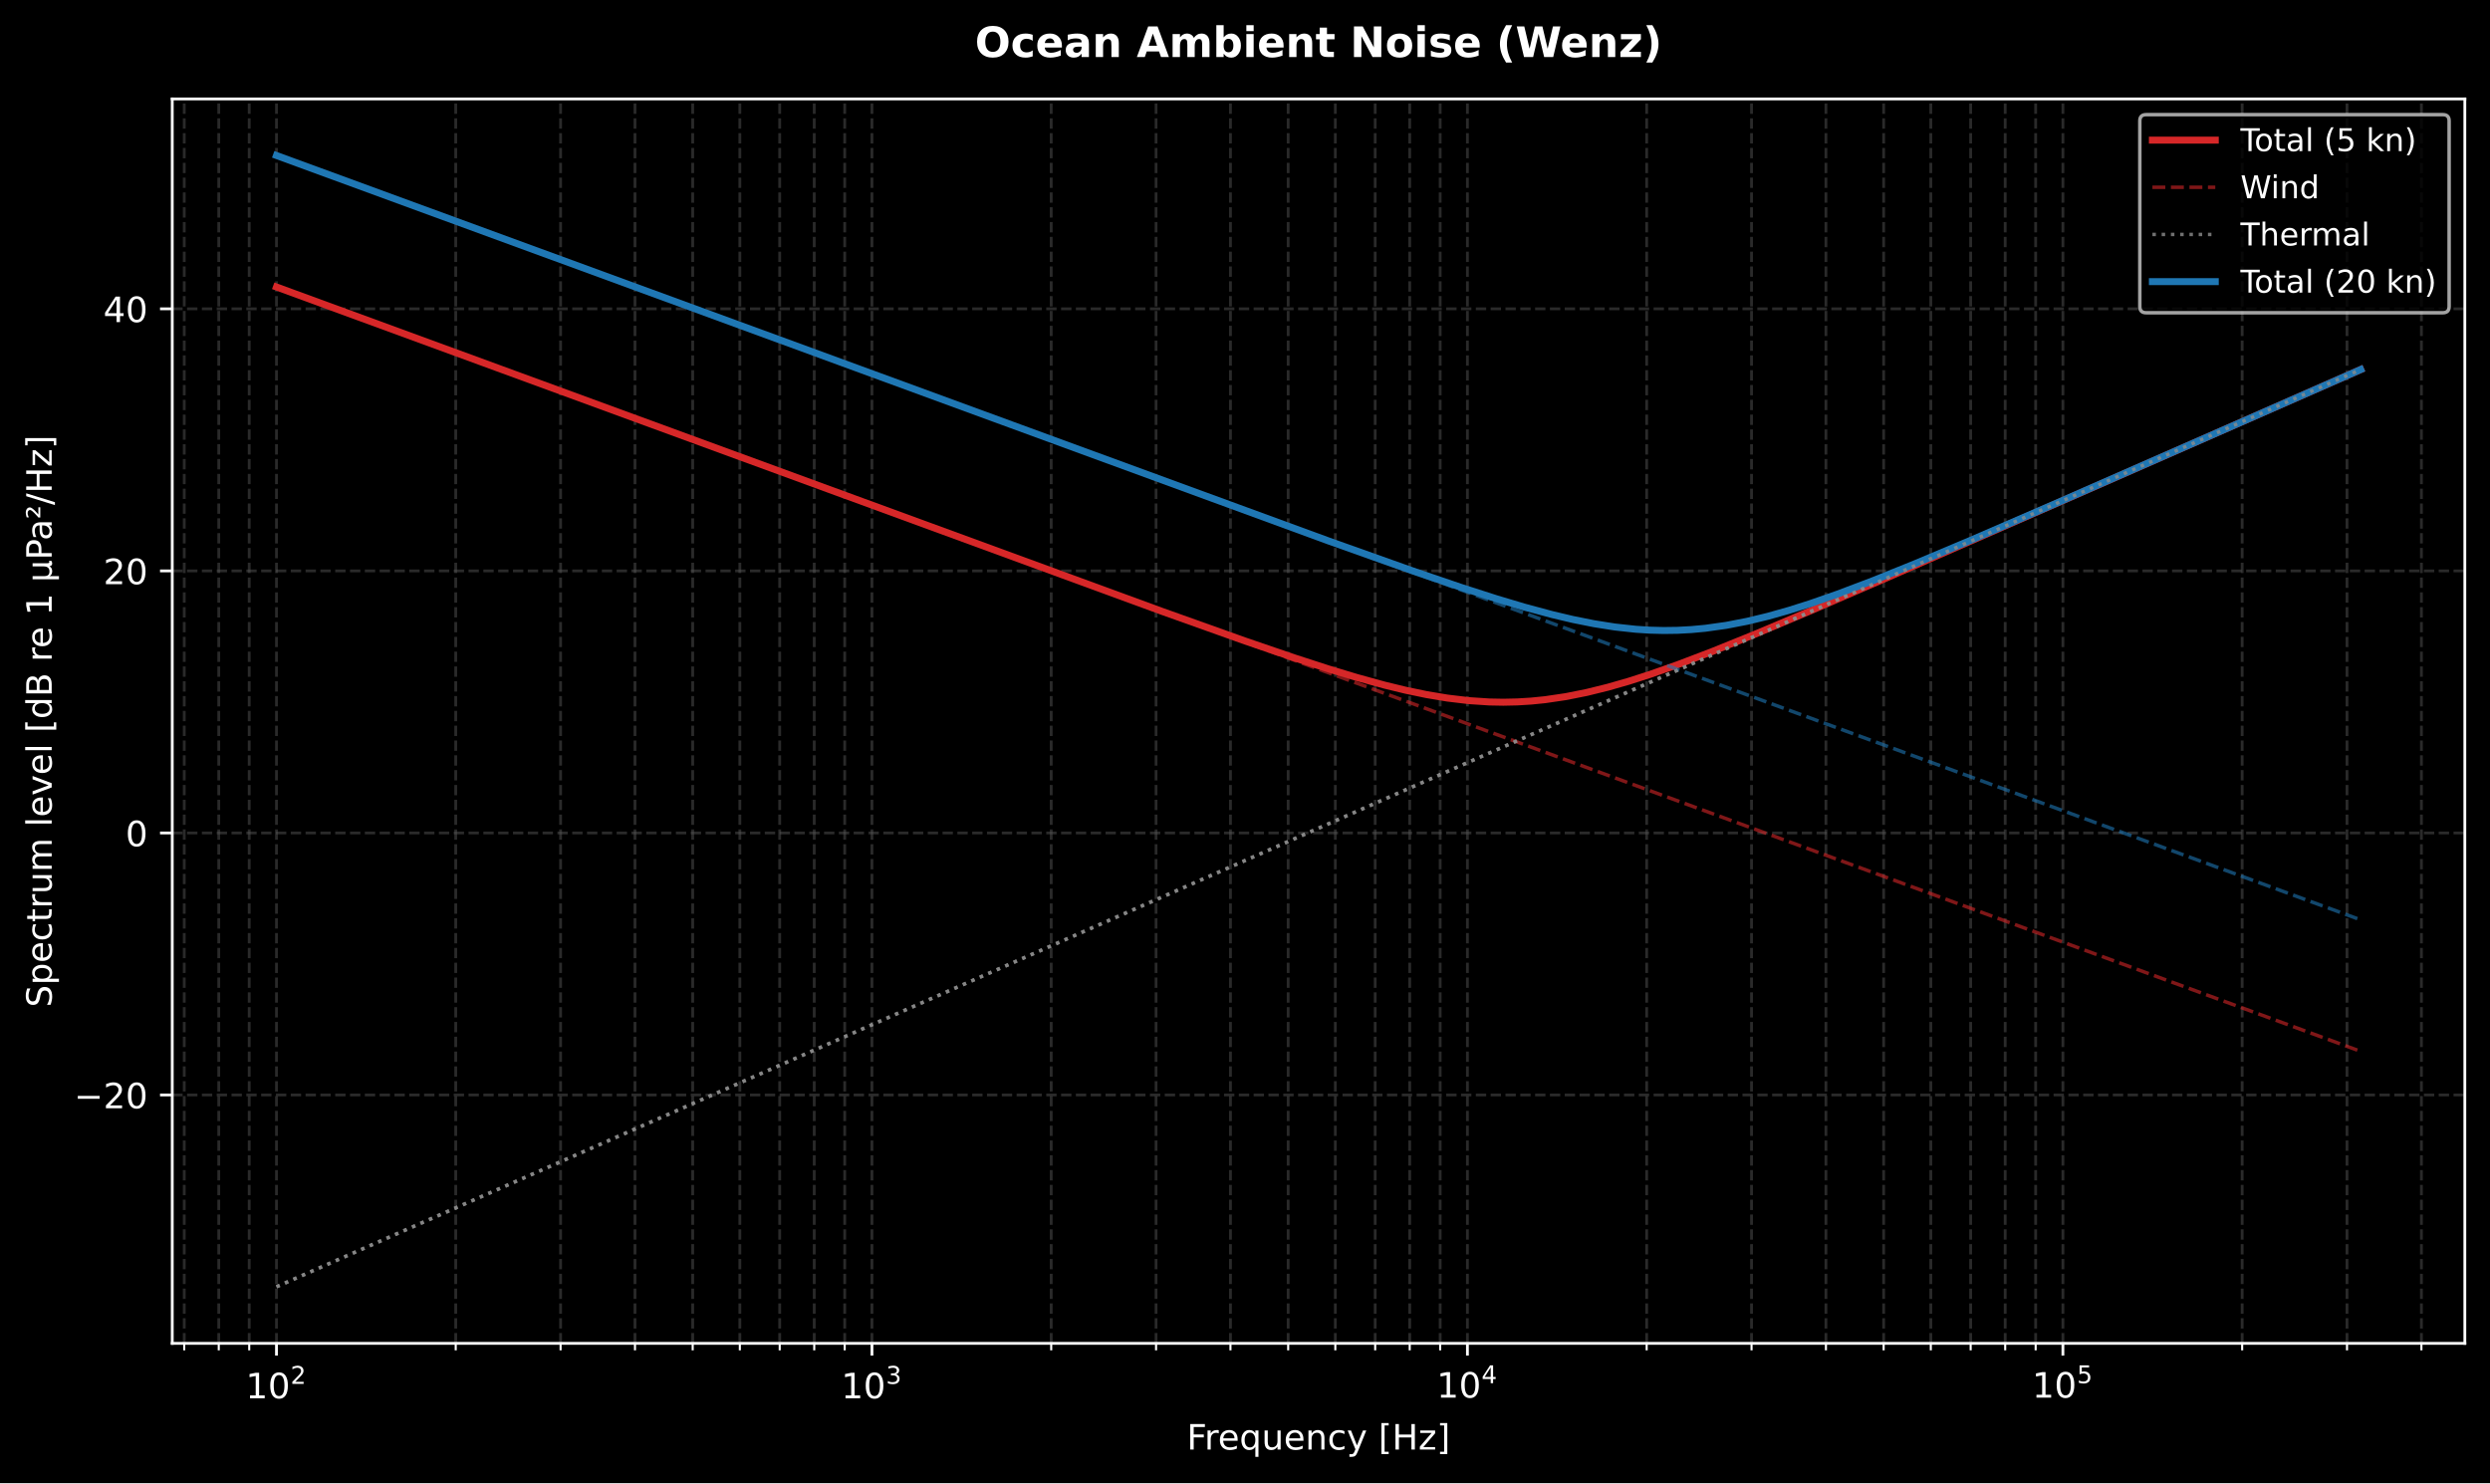
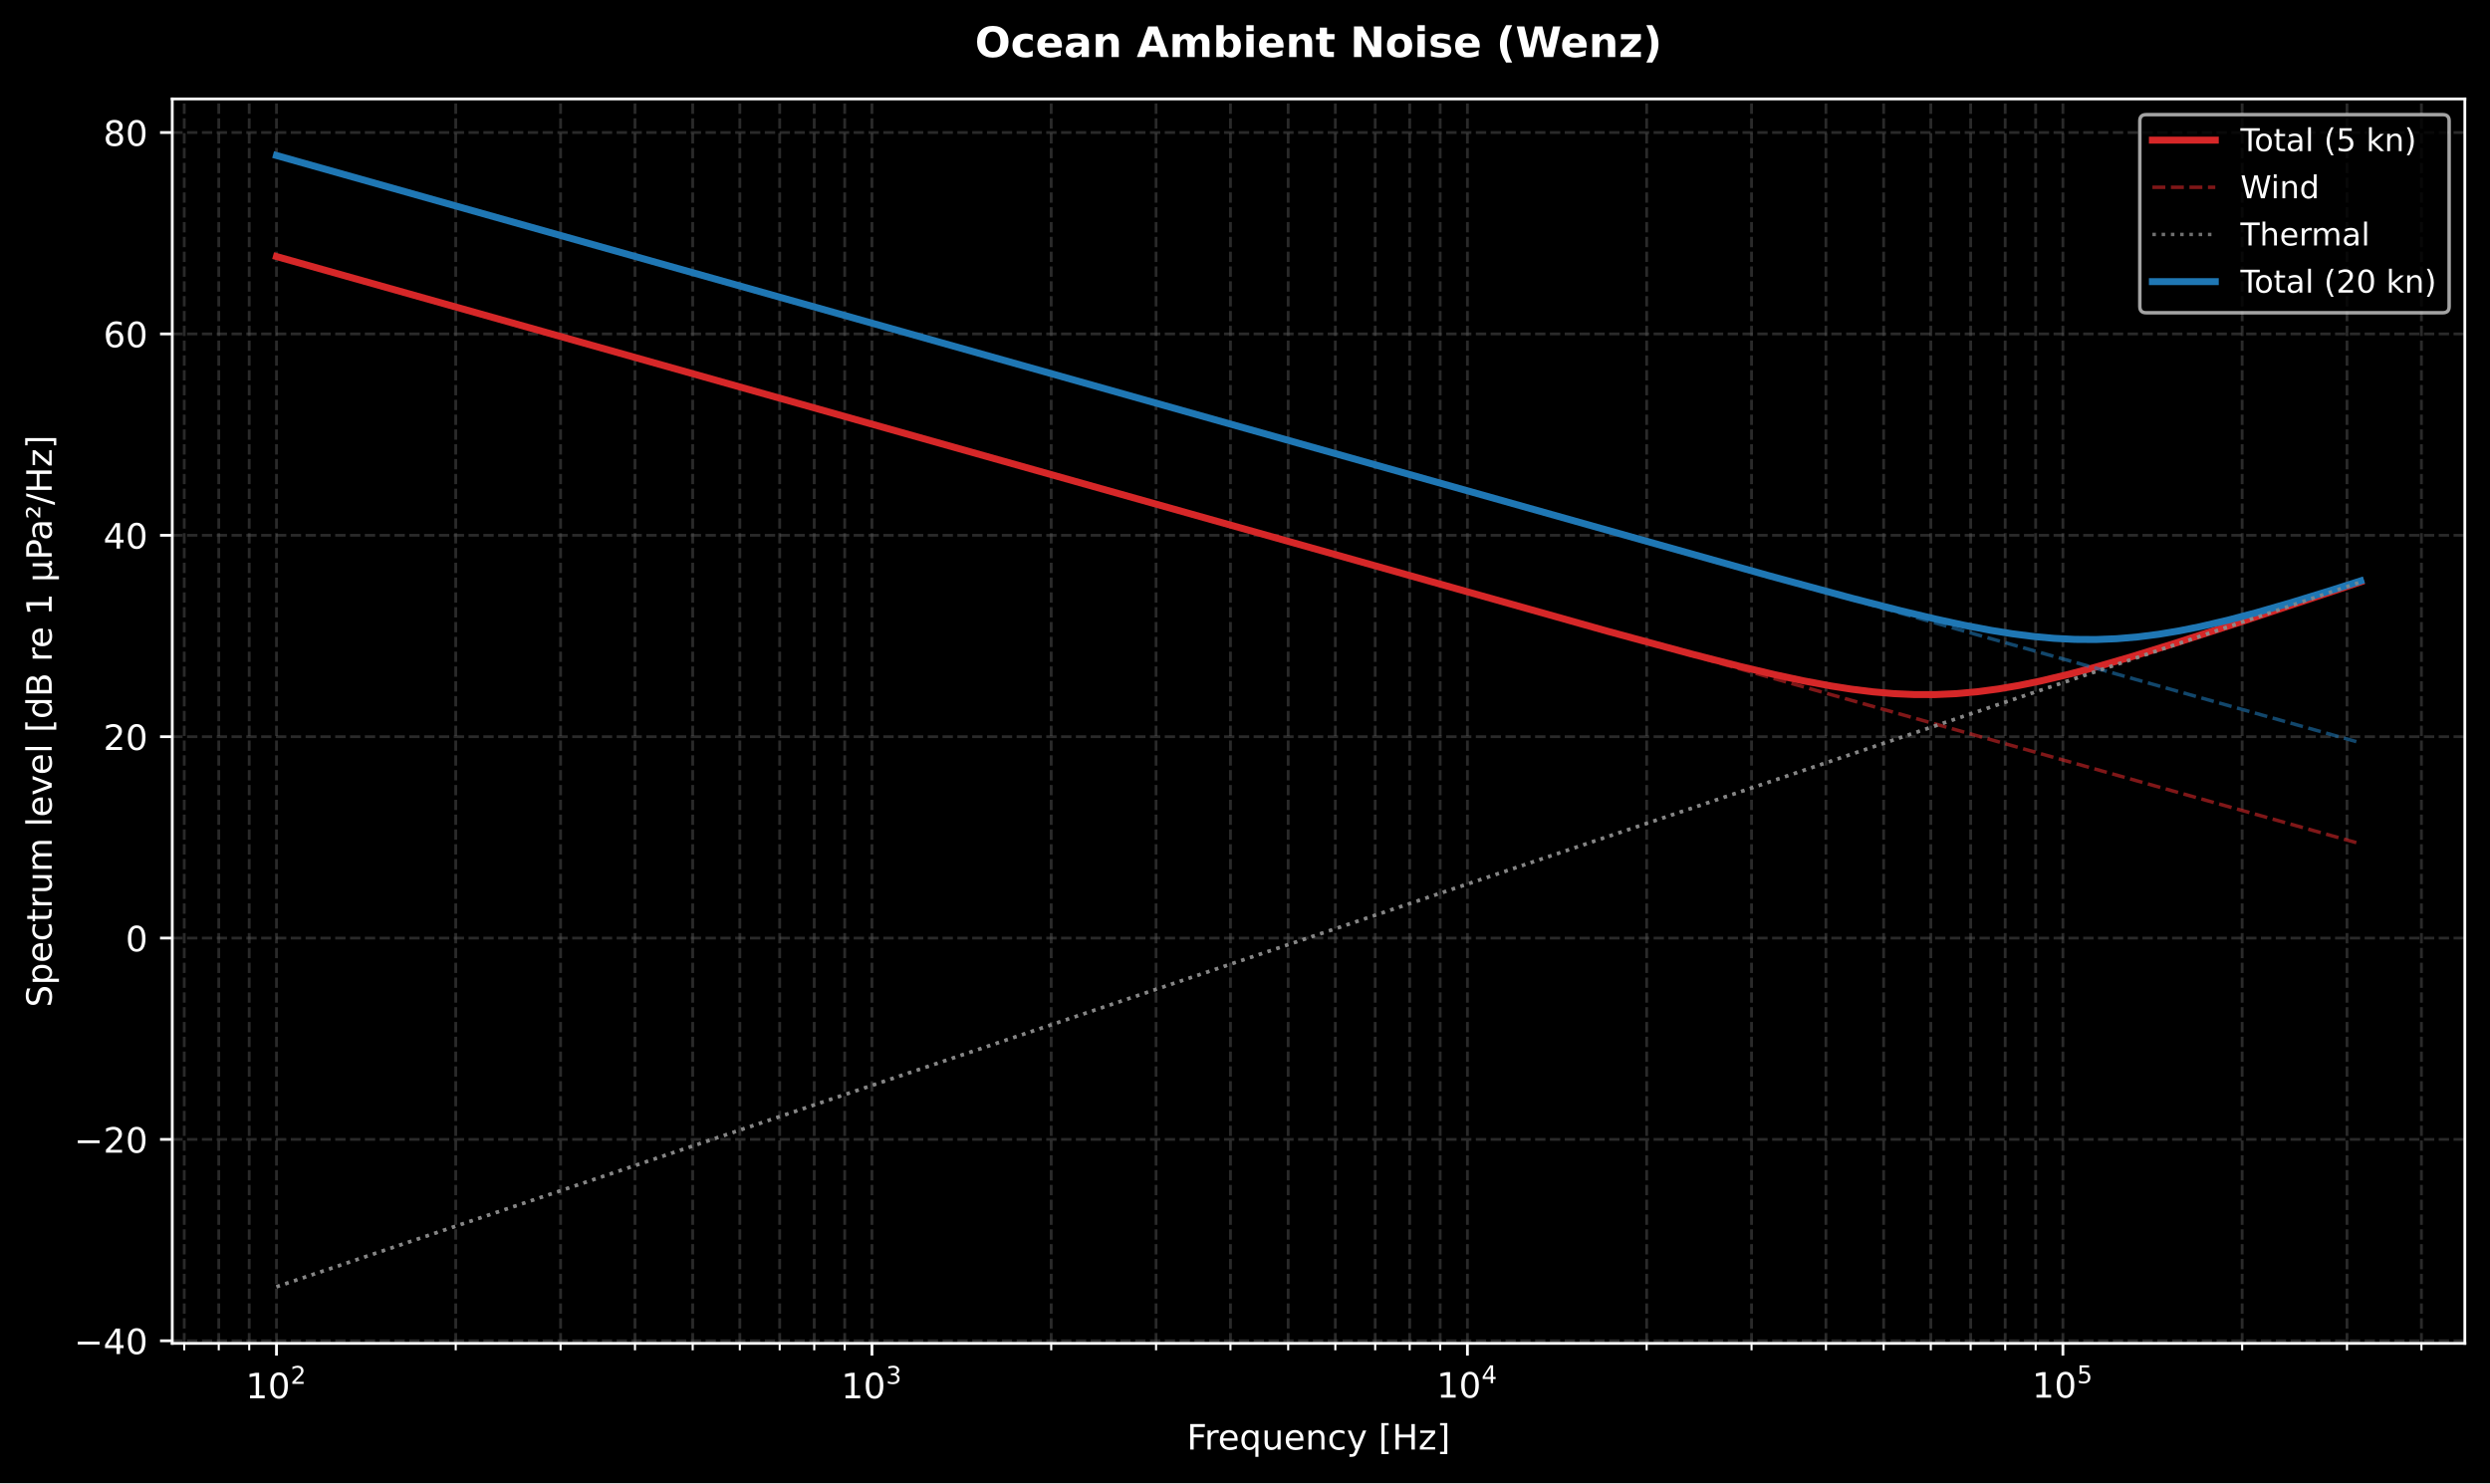
<svg xmlns="http://www.w3.org/2000/svg" xmlns:xlink="http://www.w3.org/1999/xlink" width="712.703pt" height="424.517pt" viewBox="0 0 712.703 424.517" version="1.1">
  <defs>
    <style type="text/css">*{stroke-linejoin: round; stroke-linecap: butt}</style>
  </defs>
  <g id="figure_1">
    <g id="patch_1">
      <path d="M 0 424.517  L 712.703 424.517  L 712.703 0  L 0 0  z " />
    </g>
    <g id="axes_1">
      <g id="patch_2">
        <path d="M 49.305 384.513  L 705.503 384.513  L 705.503 28.318  L 49.305 28.318  z " />
      </g>
      <g id="matplotlib.axis_1">
        <g id="xtick_1">
          <g id="line2d_1">
            <path d="M 79.133 384.513  L 79.133 28.318  " clip-path="url(#p67a39b781a)" style="fill: none; stroke-dasharray: 2.96,1.28; stroke-dashoffset: 0; stroke: #555555; stroke-opacity: 0.5; stroke-width: 0.8" />
          </g>
          <g id="line2d_2">
            <defs>
              <path id="m8d14ee1197" d="M 0 0  L 0 3.5  " style="stroke: #ffffff; stroke-width: 0.8" />
            </defs>
            <g>
              <use xlink:href="#m8d14ee1197" x="79.133" y="384.513" style="fill: #ffffff; stroke: #ffffff; stroke-width: 0.8" />
            </g>
          </g>
          <g id="text_1">
            <g style="fill: #ffffff" transform="translate(70.33263 400.9134)">
              <text>
                <tspan x="0" y="-0.675" style="font-size: 10px; font-family: 'DejaVu Sans'; fill: #ffffff">1</tspan>
                <tspan x="6.362" y="-0.675" style="font-size: 10px; font-family: 'DejaVu Sans'; fill: #ffffff">0</tspan>
                <tspan x="12.82" y="-4.805" style="font-size: 7px; font-family: 'DejaVu Sans'; fill: #ffffff">2</tspan>
              </text>
            </g>
          </g>
        </g>
        <g id="xtick_2">
          <g id="line2d_3">
            <path d="M 249.574 384.513  L 249.574 28.318  " clip-path="url(#p67a39b781a)" style="fill: none; stroke-dasharray: 2.96,1.28; stroke-dashoffset: 0; stroke: #555555; stroke-opacity: 0.5; stroke-width: 0.8" />
          </g>
          <g id="line2d_4">
            <g>
              <use xlink:href="#m8d14ee1197" x="249.574" y="384.513" style="fill: #ffffff; stroke: #ffffff; stroke-width: 0.8" />
            </g>
          </g>
          <g id="text_2">
            <g style="fill: #ffffff" transform="translate(240.7736 400.9134)">
              <text>
                <tspan x="0" y="-0.675" style="font-size: 10px; font-family: 'DejaVu Sans'; fill: #ffffff">1</tspan>
                <tspan x="6.362" y="-0.675" style="font-size: 10px; font-family: 'DejaVu Sans'; fill: #ffffff">0</tspan>
                <tspan x="12.82" y="-4.805" style="font-size: 7px; font-family: 'DejaVu Sans'; fill: #ffffff">3</tspan>
              </text>
            </g>
          </g>
        </g>
        <g id="xtick_3">
          <g id="line2d_5">
            <path d="M 420.015 384.513  L 420.015 28.318  " clip-path="url(#p67a39b781a)" style="fill: none; stroke-dasharray: 2.96,1.28; stroke-dashoffset: 0; stroke: #555555; stroke-opacity: 0.5; stroke-width: 0.8" />
          </g>
          <g id="line2d_6">
            <g>
              <use xlink:href="#m8d14ee1197" x="420.015" y="384.513" style="fill: #ffffff; stroke: #ffffff; stroke-width: 0.8" />
            </g>
          </g>
          <g id="text_3">
            <g style="fill: #ffffff" transform="translate(411.2145 400.8134)">
              <text>
                <tspan x="0" y="-0.762" style="font-size: 10px; font-family: 'DejaVu Sans'; fill: #ffffff">1</tspan>
                <tspan x="6.362" y="-0.762" style="font-size: 10px; font-family: 'DejaVu Sans'; fill: #ffffff">0</tspan>
                <tspan x="12.82" y="-4.892" style="font-size: 7px; font-family: 'DejaVu Sans'; fill: #ffffff">4</tspan>
              </text>
            </g>
          </g>
        </g>
        <g id="xtick_4">
          <g id="line2d_7">
            <path d="M 590.455 384.513  L 590.455 28.318  " clip-path="url(#p67a39b781a)" style="fill: none; stroke-dasharray: 2.96,1.28; stroke-dashoffset: 0; stroke: #555555; stroke-opacity: 0.5; stroke-width: 0.8" />
          </g>
          <g id="line2d_8">
            <g>
              <use xlink:href="#m8d14ee1197" x="590.455" y="384.513" style="fill: #ffffff; stroke: #ffffff; stroke-width: 0.8" />
            </g>
          </g>
          <g id="text_4">
            <g style="fill: #ffffff" transform="translate(581.6555 400.8134)">
              <text>
                <tspan x="0" y="-0.762" style="font-size: 10px; font-family: 'DejaVu Sans'; fill: #ffffff">1</tspan>
                <tspan x="6.362" y="-0.762" style="font-size: 10px; font-family: 'DejaVu Sans'; fill: #ffffff">0</tspan>
                <tspan x="12.82" y="-4.892" style="font-size: 7px; font-family: 'DejaVu Sans'; fill: #ffffff">5</tspan>
              </text>
            </g>
          </g>
        </g>
        <g id="xtick_5">
          <g id="line2d_9">
            <path d="M 52.731 384.513  L 52.731 28.318  " clip-path="url(#p67a39b781a)" style="fill: none; stroke-dasharray: 2.96,1.28; stroke-dashoffset: 0; stroke: #555555; stroke-opacity: 0.5; stroke-width: 0.8" />
          </g>
          <g id="line2d_10">
            <defs>
              <path id="m1caa325441" d="M 0 0  L 0 2  " style="stroke: #ffffff; stroke-width: 0.6" />
            </defs>
            <g>
              <use xlink:href="#m1caa325441" x="52.731" y="384.513" style="fill: #ffffff; stroke: #ffffff; stroke-width: 0.6" />
            </g>
          </g>
        </g>
        <g id="xtick_6">
          <g id="line2d_11">
            <path d="M 62.615 384.513  L 62.615 28.318  " clip-path="url(#p67a39b781a)" style="fill: none; stroke-dasharray: 2.96,1.28; stroke-dashoffset: 0; stroke: #555555; stroke-opacity: 0.5; stroke-width: 0.8" />
          </g>
          <g id="line2d_12">
            <g>
              <use xlink:href="#m1caa325441" x="62.615" y="384.513" style="fill: #ffffff; stroke: #ffffff; stroke-width: 0.6" />
            </g>
          </g>
        </g>
        <g id="xtick_7">
          <g id="line2d_13">
            <path d="M 71.334 384.513  L 71.334 28.318  " clip-path="url(#p67a39b781a)" style="fill: none; stroke-dasharray: 2.96,1.28; stroke-dashoffset: 0; stroke: #555555; stroke-opacity: 0.5; stroke-width: 0.8" />
          </g>
          <g id="line2d_14">
            <g>
              <use xlink:href="#m1caa325441" x="71.334" y="384.513" style="fill: #ffffff; stroke: #ffffff; stroke-width: 0.6" />
            </g>
          </g>
        </g>
        <g id="xtick_8">
          <g id="line2d_15">
            <path d="M 130.44 384.513  L 130.44 28.318  " clip-path="url(#p67a39b781a)" style="fill: none; stroke-dasharray: 2.96,1.28; stroke-dashoffset: 0; stroke: #555555; stroke-opacity: 0.5; stroke-width: 0.8" />
          </g>
          <g id="line2d_16">
            <g>
              <use xlink:href="#m1caa325441" x="130.44" y="384.513" style="fill: #ffffff; stroke: #ffffff; stroke-width: 0.6" />
            </g>
          </g>
        </g>
        <g id="xtick_9">
          <g id="line2d_17">
            <path d="M 160.454 384.513  L 160.454 28.318  " clip-path="url(#p67a39b781a)" style="fill: none; stroke-dasharray: 2.96,1.28; stroke-dashoffset: 0; stroke: #555555; stroke-opacity: 0.5; stroke-width: 0.8" />
          </g>
          <g id="line2d_18">
            <g>
              <use xlink:href="#m1caa325441" x="160.454" y="384.513" style="fill: #ffffff; stroke: #ffffff; stroke-width: 0.6" />
            </g>
          </g>
        </g>
        <g id="xtick_10">
          <g id="line2d_19">
            <path d="M 181.748 384.513  L 181.748 28.318  " clip-path="url(#p67a39b781a)" style="fill: none; stroke-dasharray: 2.96,1.28; stroke-dashoffset: 0; stroke: #555555; stroke-opacity: 0.5; stroke-width: 0.8" />
          </g>
          <g id="line2d_20">
            <g>
              <use xlink:href="#m1caa325441" x="181.748" y="384.513" style="fill: #ffffff; stroke: #ffffff; stroke-width: 0.6" />
            </g>
          </g>
        </g>
        <g id="xtick_11">
          <g id="line2d_21">
            <path d="M 198.266 384.513  L 198.266 28.318  " clip-path="url(#p67a39b781a)" style="fill: none; stroke-dasharray: 2.96,1.28; stroke-dashoffset: 0; stroke: #555555; stroke-opacity: 0.5; stroke-width: 0.8" />
          </g>
          <g id="line2d_22">
            <g>
              <use xlink:href="#m1caa325441" x="198.266" y="384.513" style="fill: #ffffff; stroke: #ffffff; stroke-width: 0.6" />
            </g>
          </g>
        </g>
        <g id="xtick_12">
          <g id="line2d_23">
            <path d="M 211.761 384.513  L 211.761 28.318  " clip-path="url(#p67a39b781a)" style="fill: none; stroke-dasharray: 2.96,1.28; stroke-dashoffset: 0; stroke: #555555; stroke-opacity: 0.5; stroke-width: 0.8" />
          </g>
          <g id="line2d_24">
            <g>
              <use xlink:href="#m1caa325441" x="211.761" y="384.513" style="fill: #ffffff; stroke: #ffffff; stroke-width: 0.6" />
            </g>
          </g>
        </g>
        <g id="xtick_13">
          <g id="line2d_25">
            <path d="M 223.172 384.513  L 223.172 28.318  " clip-path="url(#p67a39b781a)" style="fill: none; stroke-dasharray: 2.96,1.28; stroke-dashoffset: 0; stroke: #555555; stroke-opacity: 0.5; stroke-width: 0.8" />
          </g>
          <g id="line2d_26">
            <g>
              <use xlink:href="#m1caa325441" x="223.172" y="384.513" style="fill: #ffffff; stroke: #ffffff; stroke-width: 0.6" />
            </g>
          </g>
        </g>
        <g id="xtick_14">
          <g id="line2d_27">
            <path d="M 233.056 384.513  L 233.056 28.318  " clip-path="url(#p67a39b781a)" style="fill: none; stroke-dasharray: 2.96,1.28; stroke-dashoffset: 0; stroke: #555555; stroke-opacity: 0.5; stroke-width: 0.8" />
          </g>
          <g id="line2d_28">
            <g>
              <use xlink:href="#m1caa325441" x="233.056" y="384.513" style="fill: #ffffff; stroke: #ffffff; stroke-width: 0.6" />
            </g>
          </g>
        </g>
        <g id="xtick_15">
          <g id="line2d_29">
            <path d="M 241.775 384.513  L 241.775 28.318  " clip-path="url(#p67a39b781a)" style="fill: none; stroke-dasharray: 2.96,1.28; stroke-dashoffset: 0; stroke: #555555; stroke-opacity: 0.5; stroke-width: 0.8" />
          </g>
          <g id="line2d_30">
            <g>
              <use xlink:href="#m1caa325441" x="241.775" y="384.513" style="fill: #ffffff; stroke: #ffffff; stroke-width: 0.6" />
            </g>
          </g>
        </g>
        <g id="xtick_16">
          <g id="line2d_31">
            <path d="M 300.881 384.513  L 300.881 28.318  " clip-path="url(#p67a39b781a)" style="fill: none; stroke-dasharray: 2.96,1.28; stroke-dashoffset: 0; stroke: #555555; stroke-opacity: 0.5; stroke-width: 0.8" />
          </g>
          <g id="line2d_32">
            <g>
              <use xlink:href="#m1caa325441" x="300.881" y="384.513" style="fill: #ffffff; stroke: #ffffff; stroke-width: 0.6" />
            </g>
          </g>
        </g>
        <g id="xtick_17">
          <g id="line2d_33">
            <path d="M 330.895 384.513  L 330.895 28.318  " clip-path="url(#p67a39b781a)" style="fill: none; stroke-dasharray: 2.96,1.28; stroke-dashoffset: 0; stroke: #555555; stroke-opacity: 0.5; stroke-width: 0.8" />
          </g>
          <g id="line2d_34">
            <g>
              <use xlink:href="#m1caa325441" x="330.895" y="384.513" style="fill: #ffffff; stroke: #ffffff; stroke-width: 0.6" />
            </g>
          </g>
        </g>
        <g id="xtick_18">
          <g id="line2d_35">
            <path d="M 352.189 384.513  L 352.189 28.318  " clip-path="url(#p67a39b781a)" style="fill: none; stroke-dasharray: 2.96,1.28; stroke-dashoffset: 0; stroke: #555555; stroke-opacity: 0.5; stroke-width: 0.8" />
          </g>
          <g id="line2d_36">
            <g>
              <use xlink:href="#m1caa325441" x="352.189" y="384.513" style="fill: #ffffff; stroke: #ffffff; stroke-width: 0.6" />
            </g>
          </g>
        </g>
        <g id="xtick_19">
          <g id="line2d_37">
            <path d="M 368.707 384.513  L 368.707 28.318  " clip-path="url(#p67a39b781a)" style="fill: none; stroke-dasharray: 2.96,1.28; stroke-dashoffset: 0; stroke: #555555; stroke-opacity: 0.5; stroke-width: 0.8" />
          </g>
          <g id="line2d_38">
            <g>
              <use xlink:href="#m1caa325441" x="368.707" y="384.513" style="fill: #ffffff; stroke: #ffffff; stroke-width: 0.6" />
            </g>
          </g>
        </g>
        <g id="xtick_20">
          <g id="line2d_39">
            <path d="M 382.202 384.513  L 382.202 28.318  " clip-path="url(#p67a39b781a)" style="fill: none; stroke-dasharray: 2.96,1.28; stroke-dashoffset: 0; stroke: #555555; stroke-opacity: 0.5; stroke-width: 0.8" />
          </g>
          <g id="line2d_40">
            <g>
              <use xlink:href="#m1caa325441" x="382.202" y="384.513" style="fill: #ffffff; stroke: #ffffff; stroke-width: 0.6" />
            </g>
          </g>
        </g>
        <g id="xtick_21">
          <g id="line2d_41">
            <path d="M 393.613 384.513  L 393.613 28.318  " clip-path="url(#p67a39b781a)" style="fill: none; stroke-dasharray: 2.96,1.28; stroke-dashoffset: 0; stroke: #555555; stroke-opacity: 0.5; stroke-width: 0.8" />
          </g>
          <g id="line2d_42">
            <g>
              <use xlink:href="#m1caa325441" x="393.613" y="384.513" style="fill: #ffffff; stroke: #ffffff; stroke-width: 0.6" />
            </g>
          </g>
        </g>
        <g id="xtick_22">
          <g id="line2d_43">
            <path d="M 403.497 384.513  L 403.497 28.318  " clip-path="url(#p67a39b781a)" style="fill: none; stroke-dasharray: 2.96,1.28; stroke-dashoffset: 0; stroke: #555555; stroke-opacity: 0.5; stroke-width: 0.8" />
          </g>
          <g id="line2d_44">
            <g>
              <use xlink:href="#m1caa325441" x="403.497" y="384.513" style="fill: #ffffff; stroke: #ffffff; stroke-width: 0.6" />
            </g>
          </g>
        </g>
        <g id="xtick_23">
          <g id="line2d_45">
            <path d="M 412.216 384.513  L 412.216 28.318  " clip-path="url(#p67a39b781a)" style="fill: none; stroke-dasharray: 2.96,1.28; stroke-dashoffset: 0; stroke: #555555; stroke-opacity: 0.5; stroke-width: 0.8" />
          </g>
          <g id="line2d_46">
            <g>
              <use xlink:href="#m1caa325441" x="412.216" y="384.513" style="fill: #ffffff; stroke: #ffffff; stroke-width: 0.6" />
            </g>
          </g>
        </g>
        <g id="xtick_24">
          <g id="line2d_47">
            <path d="M 471.322 384.513  L 471.322 28.318  " clip-path="url(#p67a39b781a)" style="fill: none; stroke-dasharray: 2.96,1.28; stroke-dashoffset: 0; stroke: #555555; stroke-opacity: 0.5; stroke-width: 0.8" />
          </g>
          <g id="line2d_48">
            <g>
              <use xlink:href="#m1caa325441" x="471.322" y="384.513" style="fill: #ffffff; stroke: #ffffff; stroke-width: 0.6" />
            </g>
          </g>
        </g>
        <g id="xtick_25">
          <g id="line2d_49">
            <path d="M 501.336 384.513  L 501.336 28.318  " clip-path="url(#p67a39b781a)" style="fill: none; stroke-dasharray: 2.96,1.28; stroke-dashoffset: 0; stroke: #555555; stroke-opacity: 0.5; stroke-width: 0.8" />
          </g>
          <g id="line2d_50">
            <g>
              <use xlink:href="#m1caa325441" x="501.336" y="384.513" style="fill: #ffffff; stroke: #ffffff; stroke-width: 0.6" />
            </g>
          </g>
        </g>
        <g id="xtick_26">
          <g id="line2d_51">
            <path d="M 522.63 384.513  L 522.63 28.318  " clip-path="url(#p67a39b781a)" style="fill: none; stroke-dasharray: 2.96,1.28; stroke-dashoffset: 0; stroke: #555555; stroke-opacity: 0.5; stroke-width: 0.8" />
          </g>
          <g id="line2d_52">
            <g>
              <use xlink:href="#m1caa325441" x="522.63" y="384.513" style="fill: #ffffff; stroke: #ffffff; stroke-width: 0.6" />
            </g>
          </g>
        </g>
        <g id="xtick_27">
          <g id="line2d_53">
            <path d="M 539.148 384.513  L 539.148 28.318  " clip-path="url(#p67a39b781a)" style="fill: none; stroke-dasharray: 2.96,1.28; stroke-dashoffset: 0; stroke: #555555; stroke-opacity: 0.5; stroke-width: 0.8" />
          </g>
          <g id="line2d_54">
            <g>
              <use xlink:href="#m1caa325441" x="539.148" y="384.513" style="fill: #ffffff; stroke: #ffffff; stroke-width: 0.6" />
            </g>
          </g>
        </g>
        <g id="xtick_28">
          <g id="line2d_55">
            <path d="M 552.643 384.513  L 552.643 28.318  " clip-path="url(#p67a39b781a)" style="fill: none; stroke-dasharray: 2.96,1.28; stroke-dashoffset: 0; stroke: #555555; stroke-opacity: 0.5; stroke-width: 0.8" />
          </g>
          <g id="line2d_56">
            <g>
              <use xlink:href="#m1caa325441" x="552.643" y="384.513" style="fill: #ffffff; stroke: #ffffff; stroke-width: 0.6" />
            </g>
          </g>
        </g>
        <g id="xtick_29">
          <g id="line2d_57">
            <path d="M 564.054 384.513  L 564.054 28.318  " clip-path="url(#p67a39b781a)" style="fill: none; stroke-dasharray: 2.96,1.28; stroke-dashoffset: 0; stroke: #555555; stroke-opacity: 0.5; stroke-width: 0.8" />
          </g>
          <g id="line2d_58">
            <g>
              <use xlink:href="#m1caa325441" x="564.054" y="384.513" style="fill: #ffffff; stroke: #ffffff; stroke-width: 0.6" />
            </g>
          </g>
        </g>
        <g id="xtick_30">
          <g id="line2d_59">
            <path d="M 573.938 384.513  L 573.938 28.318  " clip-path="url(#p67a39b781a)" style="fill: none; stroke-dasharray: 2.96,1.28; stroke-dashoffset: 0; stroke: #555555; stroke-opacity: 0.5; stroke-width: 0.8" />
          </g>
          <g id="line2d_60">
            <g>
              <use xlink:href="#m1caa325441" x="573.938" y="384.513" style="fill: #ffffff; stroke: #ffffff; stroke-width: 0.6" />
            </g>
          </g>
        </g>
        <g id="xtick_31">
          <g id="line2d_61">
            <path d="M 582.657 384.513  L 582.657 28.318  " clip-path="url(#p67a39b781a)" style="fill: none; stroke-dasharray: 2.96,1.28; stroke-dashoffset: 0; stroke: #555555; stroke-opacity: 0.5; stroke-width: 0.8" />
          </g>
          <g id="line2d_62">
            <g>
              <use xlink:href="#m1caa325441" x="582.657" y="384.513" style="fill: #ffffff; stroke: #ffffff; stroke-width: 0.6" />
            </g>
          </g>
        </g>
        <g id="xtick_32">
          <g id="line2d_63">
            <path d="M 641.763 384.513  L 641.763 28.318  " clip-path="url(#p67a39b781a)" style="fill: none; stroke-dasharray: 2.96,1.28; stroke-dashoffset: 0; stroke: #555555; stroke-opacity: 0.5; stroke-width: 0.8" />
          </g>
          <g id="line2d_64">
            <g>
              <use xlink:href="#m1caa325441" x="641.763" y="384.513" style="fill: #ffffff; stroke: #ffffff; stroke-width: 0.6" />
            </g>
          </g>
        </g>
        <g id="xtick_33">
          <g id="line2d_65">
            <path d="M 671.776 384.513  L 671.776 28.318  " clip-path="url(#p67a39b781a)" style="fill: none; stroke-dasharray: 2.96,1.28; stroke-dashoffset: 0; stroke: #555555; stroke-opacity: 0.5; stroke-width: 0.8" />
          </g>
          <g id="line2d_66">
            <g>
              <use xlink:href="#m1caa325441" x="671.776" y="384.513" style="fill: #ffffff; stroke: #ffffff; stroke-width: 0.6" />
            </g>
          </g>
        </g>
        <g id="xtick_34">
          <g id="line2d_67">
            <path d="M 693.071 384.513  L 693.071 28.318  " clip-path="url(#p67a39b781a)" style="fill: none; stroke-dasharray: 2.96,1.28; stroke-dashoffset: 0; stroke: #555555; stroke-opacity: 0.5; stroke-width: 0.8" />
          </g>
          <g id="line2d_68">
            <g>
              <use xlink:href="#m1caa325441" x="693.071" y="384.513" style="fill: #ffffff; stroke: #ffffff; stroke-width: 0.6" />
            </g>
          </g>
        </g>
        <g id="text_5">
          <text style="font-size: 10px; font-family: 'DejaVu Sans', 'Bitstream Vera Sans', 'Computer Modern Sans Serif', 'Lucida Grande', 'Verdana', 'Geneva', 'Lucid', 'Arial', 'Helvetica', 'Avant Garde', sans-serif; text-anchor: middle; fill: #ffffff" x="377.404" y="414.914" transform="rotate(-0 377.4043 414.9142)">Frequency [Hz]</text>
        </g>
      </g>
      <g id="matplotlib.axis_2">
        <g id="ytick_1">
          <g id="line2d_69">
-             <path d="M 49.305 313.427  L 705.503 313.427  " clip-path="url(#p67a39b781a)" style="fill: none; stroke-dasharray: 2.96,1.28; stroke-dashoffset: 0; stroke: #555555; stroke-opacity: 0.5; stroke-width: 0.8" />
+             <path d="M 49.305 383.779  L 705.503 383.779  " clip-path="url(#p67a39b781a)" style="fill: none; stroke-dasharray: 2.96,1.28; stroke-dashoffset: 0; stroke: #555555; stroke-opacity: 0.5; stroke-width: 0.8" />
          </g>
          <g id="line2d_70">
            <defs>
              <path id="m5e07181663" d="M 0 0  L -3.5 0  " style="stroke: #ffffff; stroke-width: 0.8" />
            </defs>
            <g>
-               <use xlink:href="#m5e07181663" x="49.305" y="313.427" style="fill: #ffffff; stroke: #ffffff; stroke-width: 0.8" />
+               <use xlink:href="#m5e07181663" x="49.305" y="383.779" style="fill: #ffffff; stroke: #ffffff; stroke-width: 0.8" />
            </g>
          </g>
          <g id="text_6">
-             <text style="font-size: 10px; font-family: 'DejaVu Sans', 'Bitstream Vera Sans', 'Computer Modern Sans Serif', 'Lucida Grande', 'Verdana', 'Geneva', 'Lucid', 'Arial', 'Helvetica', 'Avant Garde', sans-serif; text-anchor: end; fill: #ffffff" x="42.305" y="317.226" transform="rotate(-0 42.30547 317.2257)">−20</text>
+             <text style="font-size: 10px; font-family: 'DejaVu Sans', 'Bitstream Vera Sans', 'Computer Modern Sans Serif', 'Lucida Grande', 'Verdana', 'Geneva', 'Lucid', 'Arial', 'Helvetica', 'Avant Garde', sans-serif; text-anchor: end; fill: #ffffff" x="42.305" y="387.578" transform="rotate(-0 42.30547 387.5783)">−40</text>
          </g>
        </g>
        <g id="ytick_2">
          <g id="line2d_71">
-             <path d="M 49.305 238.416  L 705.503 238.416  " clip-path="url(#p67a39b781a)" style="fill: none; stroke-dasharray: 2.96,1.28; stroke-dashoffset: 0; stroke: #555555; stroke-opacity: 0.5; stroke-width: 0.8" />
+             <path d="M 49.305 326.14  L 705.503 326.14  " clip-path="url(#p67a39b781a)" style="fill: none; stroke-dasharray: 2.96,1.28; stroke-dashoffset: 0; stroke: #555555; stroke-opacity: 0.5; stroke-width: 0.8" />
          </g>
          <g id="line2d_72">
            <g>
-               <use xlink:href="#m5e07181663" x="49.305" y="238.416" style="fill: #ffffff; stroke: #ffffff; stroke-width: 0.8" />
+               <use xlink:href="#m5e07181663" x="49.305" y="326.14" style="fill: #ffffff; stroke: #ffffff; stroke-width: 0.8" />
            </g>
          </g>
          <g id="text_7">
-             <text style="font-size: 10px; font-family: 'DejaVu Sans', 'Bitstream Vera Sans', 'Computer Modern Sans Serif', 'Lucida Grande', 'Verdana', 'Geneva', 'Lucid', 'Arial', 'Helvetica', 'Avant Garde', sans-serif; text-anchor: end; fill: #ffffff" x="42.305" y="242.215" transform="rotate(-0 42.30547 242.2147)">0</text>
+             <text style="font-size: 10px; font-family: 'DejaVu Sans', 'Bitstream Vera Sans', 'Computer Modern Sans Serif', 'Lucida Grande', 'Verdana', 'Geneva', 'Lucid', 'Arial', 'Helvetica', 'Avant Garde', sans-serif; text-anchor: end; fill: #ffffff" x="42.305" y="329.939" transform="rotate(-0 42.30547 329.9388)">−20</text>
          </g>
        </g>
        <g id="ytick_3">
          <g id="line2d_73">
-             <path d="M 49.305 163.405  L 705.503 163.405  " clip-path="url(#p67a39b781a)" style="fill: none; stroke-dasharray: 2.96,1.28; stroke-dashoffset: 0; stroke: #555555; stroke-opacity: 0.5; stroke-width: 0.8" />
+             <path d="M 49.305 268.5  L 705.503 268.5  " clip-path="url(#p67a39b781a)" style="fill: none; stroke-dasharray: 2.96,1.28; stroke-dashoffset: 0; stroke: #555555; stroke-opacity: 0.5; stroke-width: 0.8" />
          </g>
          <g id="line2d_74">
            <g>
-               <use xlink:href="#m5e07181663" x="49.305" y="163.405" style="fill: #ffffff; stroke: #ffffff; stroke-width: 0.8" />
+               <use xlink:href="#m5e07181663" x="49.305" y="268.5" style="fill: #ffffff; stroke: #ffffff; stroke-width: 0.8" />
            </g>
          </g>
          <g id="text_8">
-             <text style="font-size: 10px; font-family: 'DejaVu Sans', 'Bitstream Vera Sans', 'Computer Modern Sans Serif', 'Lucida Grande', 'Verdana', 'Geneva', 'Lucid', 'Arial', 'Helvetica', 'Avant Garde', sans-serif; text-anchor: end; fill: #ffffff" x="42.305" y="167.204" transform="rotate(-0 42.30547 167.2038)">20</text>
+             <text style="font-size: 10px; font-family: 'DejaVu Sans', 'Bitstream Vera Sans', 'Computer Modern Sans Serif', 'Lucida Grande', 'Verdana', 'Geneva', 'Lucid', 'Arial', 'Helvetica', 'Avant Garde', sans-serif; text-anchor: end; fill: #ffffff" x="42.305" y="272.299" transform="rotate(-0 42.30547 272.2993)">0</text>
          </g>
        </g>
        <g id="ytick_4">
          <g id="line2d_75">
-             <path d="M 49.305 88.394  L 705.503 88.394  " clip-path="url(#p67a39b781a)" style="fill: none; stroke-dasharray: 2.96,1.28; stroke-dashoffset: 0; stroke: #555555; stroke-opacity: 0.5; stroke-width: 0.8" />
+             <path d="M 49.305 210.861  L 705.503 210.861  " clip-path="url(#p67a39b781a)" style="fill: none; stroke-dasharray: 2.96,1.28; stroke-dashoffset: 0; stroke: #555555; stroke-opacity: 0.5; stroke-width: 0.8" />
          </g>
          <g id="line2d_76">
            <g>
-               <use xlink:href="#m5e07181663" x="49.305" y="88.394" style="fill: #ffffff; stroke: #ffffff; stroke-width: 0.8" />
+               <use xlink:href="#m5e07181663" x="49.305" y="210.861" style="fill: #ffffff; stroke: #ffffff; stroke-width: 0.8" />
            </g>
          </g>
          <g id="text_9">
-             <text style="font-size: 10px; font-family: 'DejaVu Sans', 'Bitstream Vera Sans', 'Computer Modern Sans Serif', 'Lucida Grande', 'Verdana', 'Geneva', 'Lucid', 'Arial', 'Helvetica', 'Avant Garde', sans-serif; text-anchor: end; fill: #ffffff" x="42.305" y="92.193" transform="rotate(-0 42.30547 92.19281)">40</text>
-           </g>
-         </g>
-         <g id="text_10">
+             <text style="font-size: 10px; font-family: 'DejaVu Sans', 'Bitstream Vera Sans', 'Computer Modern Sans Serif', 'Lucida Grande', 'Verdana', 'Geneva', 'Lucid', 'Arial', 'Helvetica', 'Avant Garde', sans-serif; text-anchor: end; fill: #ffffff" x="42.305" y="214.66" transform="rotate(-0 42.30547 214.6598)">20</text>
+           </g>
+         </g>
+         <g id="ytick_5">
+           <g id="line2d_77">
+             <path d="M 49.305 153.222  L 705.503 153.222  " clip-path="url(#p67a39b781a)" style="fill: none; stroke-dasharray: 2.96,1.28; stroke-dashoffset: 0; stroke: #555555; stroke-opacity: 0.5; stroke-width: 0.8" />
+           </g>
+           <g id="line2d_78">
+             <g>
+               <use xlink:href="#m5e07181663" x="49.305" y="153.222" style="fill: #ffffff; stroke: #ffffff; stroke-width: 0.8" />
+             </g>
+           </g>
+           <g id="text_10">
+             <text style="font-size: 10px; font-family: 'DejaVu Sans', 'Bitstream Vera Sans', 'Computer Modern Sans Serif', 'Lucida Grande', 'Verdana', 'Geneva', 'Lucid', 'Arial', 'Helvetica', 'Avant Garde', sans-serif; text-anchor: end; fill: #ffffff" x="42.305" y="157.02" transform="rotate(-0 42.30547 157.0203)">40</text>
+           </g>
+         </g>
+         <g id="ytick_6">
+           <g id="line2d_79">
+             <path d="M 49.305 95.582  L 705.503 95.582  " clip-path="url(#p67a39b781a)" style="fill: none; stroke-dasharray: 2.96,1.28; stroke-dashoffset: 0; stroke: #555555; stroke-opacity: 0.5; stroke-width: 0.8" />
+           </g>
+           <g id="line2d_80">
+             <g>
+               <use xlink:href="#m5e07181663" x="49.305" y="95.582" style="fill: #ffffff; stroke: #ffffff; stroke-width: 0.8" />
+             </g>
+           </g>
+           <g id="text_11">
+             <text style="font-size: 10px; font-family: 'DejaVu Sans', 'Bitstream Vera Sans', 'Computer Modern Sans Serif', 'Lucida Grande', 'Verdana', 'Geneva', 'Lucid', 'Arial', 'Helvetica', 'Avant Garde', sans-serif; text-anchor: end; fill: #ffffff" x="42.305" y="99.381" transform="rotate(-0 42.30547 99.38085)">60</text>
+           </g>
+         </g>
+         <g id="ytick_7">
+           <g id="line2d_81">
+             <path d="M 49.305 37.943  L 705.503 37.943  " clip-path="url(#p67a39b781a)" style="fill: none; stroke-dasharray: 2.96,1.28; stroke-dashoffset: 0; stroke: #555555; stroke-opacity: 0.5; stroke-width: 0.8" />
+           </g>
+           <g id="line2d_82">
+             <g>
+               <use xlink:href="#m5e07181663" x="49.305" y="37.943" style="fill: #ffffff; stroke: #ffffff; stroke-width: 0.8" />
+             </g>
+           </g>
+           <g id="text_12">
+             <text style="font-size: 10px; font-family: 'DejaVu Sans', 'Bitstream Vera Sans', 'Computer Modern Sans Serif', 'Lucida Grande', 'Verdana', 'Geneva', 'Lucid', 'Arial', 'Helvetica', 'Avant Garde', sans-serif; text-anchor: end; fill: #ffffff" x="42.305" y="41.741" transform="rotate(-0 42.30547 41.74136)">80</text>
+           </g>
+         </g>
+         <g id="text_13">
          <text style="font-size: 10px; font-family: 'DejaVu Sans', 'Bitstream Vera Sans', 'Computer Modern Sans Serif', 'Lucida Grande', 'Verdana', 'Geneva', 'Lucid', 'Arial', 'Helvetica', 'Avant Garde', sans-serif; text-anchor: middle; fill: #ffffff" x="14.798" y="206.416" transform="rotate(-90 14.79844 206.4158)">Spectrum level [dB re 1 µPa²/Hz]</text>
        </g>
      </g>
-       <g id="line2d_77">
-         <path d="M 79.133 82.143  L 332.514 174.963  L 356.455 183.502  L 370.421 188.283  L 380.397 191.516  L 388.378 193.928  L 396.358 196.119  L 402.343 197.572  L 408.329 198.818  L 414.314 199.819  L 420.3 200.534  L 426.285 200.929  L 430.275 201.002  L 434.265 200.917  L 438.256 200.674  L 442.246 200.273  L 448.231 199.39  L 454.217 198.191  L 460.202 196.712  L 466.188 194.994  L 472.173 193.075  L 480.153 190.27  L 490.129 186.472  L 502.1 181.631  L 518.061 174.902  L 542.002 164.538  L 593.876 141.779  L 675.676 105.784  L 675.676 105.784  " clip-path="url(#p67a39b781a)" style="fill: none; stroke: #d62728; stroke-width: 2; stroke-linecap: square" />
-       </g>
-       <g id="line2d_78">
-         <path d="M 79.133 82.143  L 675.676 300.925  L 675.676 300.925  " clip-path="url(#p67a39b781a)" style="fill: none; stroke-dasharray: 3.7,1.6; stroke-dashoffset: 0; stroke: #d62728; stroke-opacity: 0.6" />
-       </g>
-       <g id="line2d_79">
-         <path d="M 79.133 368.323  L 675.676 105.784  L 675.676 105.784  " clip-path="url(#p67a39b781a)" style="fill: none; stroke-dasharray: 1,1.65; stroke-dashoffset: 0; stroke: #8c8c8c; stroke-opacity: 0.8" />
-       </g>
-       <g id="line2d_80">
-         <path d="M 79.133 44.509  L 380.397 154.883  L 404.339 163.407  L 418.304 168.167  L 428.28 171.374  L 436.261 173.757  L 444.241 175.907  L 450.226 177.32  L 456.212 178.519  L 462.197 179.464  L 468.183 180.115  L 472.173 180.37  L 476.163 180.472  L 480.153 180.418  L 484.144 180.204  L 488.134 179.833  L 494.119 178.992  L 500.105 177.831  L 506.09 176.385  L 512.075 174.695  L 518.061 172.799  L 526.041 170.018  L 536.017 166.241  L 547.988 161.415  L 563.949 154.697  L 587.89 144.339  L 639.764 121.583  L 675.676 105.783  L 675.676 105.783  " clip-path="url(#p67a39b781a)" style="fill: none; stroke: #1f77b4; stroke-width: 2; stroke-linecap: square" />
-       </g>
-       <g id="line2d_81">
-         <path d="M 79.133 44.509  L 675.676 263.291  L 675.676 263.291  " clip-path="url(#p67a39b781a)" style="fill: none; stroke-dasharray: 3.7,1.6; stroke-dashoffset: 0; stroke: #1f77b4; stroke-opacity: 0.6" />
-       </g>
-       <g id="line2d_82">
-         <path d="M 79.133 368.323  L 675.676 105.784  L 675.676 105.784  " clip-path="url(#p67a39b781a)" style="fill: none; stroke-dasharray: 1,1.65; stroke-dashoffset: 0; stroke: #8c8c8c; stroke-opacity: 0.8" />
+       <g id="line2d_83">
+         <path d="M 79.133 73.428  L 460.202 180.704  L 484.144 187.193  L 498.11 190.768  L 508.085 193.132  L 516.066 194.846  L 524.046 196.34  L 530.032 197.276  L 536.017 198.019  L 542.002 198.539  L 547.988 198.81  L 553.973 198.815  L 559.959 198.546  L 565.944 198.007  L 571.929 197.214  L 577.915 196.191  L 583.9 194.966  L 591.881 193.074  L 599.861 190.949  L 609.837 188.057  L 621.807 184.357  L 639.764 178.545  L 669.691 168.567  L 675.676 166.553  L 675.676 166.553  " clip-path="url(#p67a39b781a)" style="fill: none; stroke: #d62728; stroke-width: 2; stroke-linecap: square" />
+       </g>
+       <g id="line2d_84">
+         <path d="M 79.133 73.428  L 675.676 241.543  L 675.676 241.543  " clip-path="url(#p67a39b781a)" style="fill: none; stroke-dasharray: 3.7,1.6; stroke-dashoffset: 0; stroke: #d62728; stroke-opacity: 0.6" />
+       </g>
+       <g id="line2d_85">
+         <path d="M 79.133 368.323  L 675.676 166.585  L 675.676 166.585  " clip-path="url(#p67a39b781a)" style="fill: none; stroke-dasharray: 1,1.65; stroke-dashoffset: 0; stroke: #8c8c8c; stroke-opacity: 0.8" />
+       </g>
+       <g id="line2d_86">
+         <path d="M 79.133 44.509  L 506.09 164.721  L 530.032 171.22  L 543.997 174.807  L 553.973 177.186  L 561.954 178.918  L 569.934 180.436  L 575.92 181.394  L 581.905 182.163  L 587.89 182.713  L 593.876 183.017  L 599.861 183.056  L 605.846 182.821  L 611.832 182.316  L 617.817 181.554  L 623.803 180.558  L 629.788 179.357  L 637.769 177.49  L 645.749 175.385  L 655.725 172.51  L 667.695 168.822  L 675.676 166.272  L 675.676 166.272  " clip-path="url(#p67a39b781a)" style="fill: none; stroke: #1f77b4; stroke-width: 2; stroke-linecap: square" />
+       </g>
+       <g id="line2d_87">
+         <path d="M 79.133 44.509  L 675.676 212.624  L 675.676 212.624  " clip-path="url(#p67a39b781a)" style="fill: none; stroke-dasharray: 3.7,1.6; stroke-dashoffset: 0; stroke: #1f77b4; stroke-opacity: 0.6" />
+       </g>
+       <g id="line2d_88">
+         <path d="M 79.133 368.323  L 675.676 166.585  L 675.676 166.585  " clip-path="url(#p67a39b781a)" style="fill: none; stroke-dasharray: 1,1.65; stroke-dashoffset: 0; stroke: #8c8c8c; stroke-opacity: 0.8" />
      </g>
      <g id="patch_3">
        <path d="M 49.305 384.513  L 49.305 28.318  " style="fill: none; stroke: #ffffff; stroke-width: 0.8; stroke-linejoin: miter; stroke-linecap: square" />
      </g>
      <g id="patch_4">
        <path d="M 705.503 384.513  L 705.503 28.318  " style="fill: none; stroke: #ffffff; stroke-width: 0.8; stroke-linejoin: miter; stroke-linecap: square" />
      </g>
      <g id="patch_5">
        <path d="M 49.305 384.513  L 705.503 384.513  " style="fill: none; stroke: #ffffff; stroke-width: 0.8; stroke-linejoin: miter; stroke-linecap: square" />
      </g>
      <g id="patch_6">
        <path d="M 49.305 28.318  L 705.503 28.318  " style="fill: none; stroke: #ffffff; stroke-width: 0.8; stroke-linejoin: miter; stroke-linecap: square" />
      </g>
-       <g id="text_11">
+       <g id="text_14">
        <text style="font-weight: 700; font-size: 12px; font-family: 'DejaVu Sans', 'Bitstream Vera Sans', 'Computer Modern Sans Serif', 'Lucida Grande', 'Verdana', 'Geneva', 'Lucid', 'Arial', 'Helvetica', 'Avant Garde', sans-serif; text-anchor: middle; fill: #ffffff" x="377.404" y="16.318" transform="rotate(-0 377.4043 16.31812)">Ocean Ambient Noise (Wenz)</text>
      </g>
      <g id="legend_1">
        <g id="patch_7">
          <path d="M 614.273 89.521  L 699.203 89.521  Q 701.003 89.521 701.003 87.721  L 701.003 34.618  Q 701.003 32.818 699.203 32.818  L 614.273 32.818  Q 612.473 32.818 612.473 34.618  L 612.473 87.721  Q 612.473 89.521 614.273 89.521  z " style="opacity: 0.8; stroke: #cccccc; stroke-linejoin: miter" />
        </g>
-         <g id="line2d_83">
+         <g id="line2d_89">
          <path d="M 616.073 40.107  L 625.073 40.107  L 634.073 40.107  " style="fill: none; stroke: #d62728; stroke-width: 2; stroke-linecap: square" />
        </g>
-         <g id="text_12">
+         <g id="text_15">
          <text style="font-size: 9px; font-family: 'DejaVu Sans', 'Bitstream Vera Sans', 'Computer Modern Sans Serif', 'Lucida Grande', 'Verdana', 'Geneva', 'Lucid', 'Arial', 'Helvetica', 'Avant Garde', sans-serif; text-anchor: start; fill: #ffffff" x="641.273" y="43.257" transform="rotate(-0 641.2727 43.25672)">Total (5 kn)</text>
        </g>
-         <g id="line2d_84">
+         <g id="line2d_90">
          <path d="M 616.073 53.607  L 625.073 53.607  L 634.073 53.607  " style="fill: none; stroke-dasharray: 3.7,1.6; stroke-dashoffset: 0; stroke: #d62728; stroke-opacity: 0.6" />
        </g>
-         <g id="text_13">
+         <g id="text_16">
          <text style="font-size: 9px; font-family: 'DejaVu Sans', 'Bitstream Vera Sans', 'Computer Modern Sans Serif', 'Lucida Grande', 'Verdana', 'Geneva', 'Lucid', 'Arial', 'Helvetica', 'Avant Garde', sans-serif; text-anchor: start; fill: #ffffff" x="641.273" y="56.757" transform="rotate(-0 641.2727 56.75742)">Wind</text>
        </g>
-         <g id="line2d_85">
+         <g id="line2d_91">
          <path d="M 616.073 67.108  L 625.073 67.108  L 634.073 67.108  " style="fill: none; stroke-dasharray: 1,1.65; stroke-dashoffset: 0; stroke: #8c8c8c; stroke-opacity: 0.8" />
        </g>
-         <g id="text_14">
+         <g id="text_17">
          <text style="font-size: 9px; font-family: 'DejaVu Sans', 'Bitstream Vera Sans', 'Computer Modern Sans Serif', 'Lucida Grande', 'Verdana', 'Geneva', 'Lucid', 'Arial', 'Helvetica', 'Avant Garde', sans-serif; text-anchor: start; fill: #ffffff" x="641.273" y="70.258" transform="rotate(-0 641.2727 70.25813)">Thermal</text>
        </g>
-         <g id="line2d_86">
+         <g id="line2d_92">
          <path d="M 616.073 80.609  L 625.073 80.609  L 634.073 80.609  " style="fill: none; stroke: #1f77b4; stroke-width: 2; stroke-linecap: square" />
        </g>
-         <g id="text_15">
+         <g id="text_18">
          <text style="font-size: 9px; font-family: 'DejaVu Sans', 'Bitstream Vera Sans', 'Computer Modern Sans Serif', 'Lucida Grande', 'Verdana', 'Geneva', 'Lucid', 'Arial', 'Helvetica', 'Avant Garde', sans-serif; text-anchor: start; fill: #ffffff" x="641.273" y="83.759" transform="rotate(-0 641.2727 83.75883)">Total (20 kn)</text>
        </g>
      </g>
    </g>
  </g>
  <defs>
    <clipPath id="p67a39b781a">
      <rect x="49.305" y="28.318" width="656.198" height="356.195" />
    </clipPath>
  </defs>
</svg>
